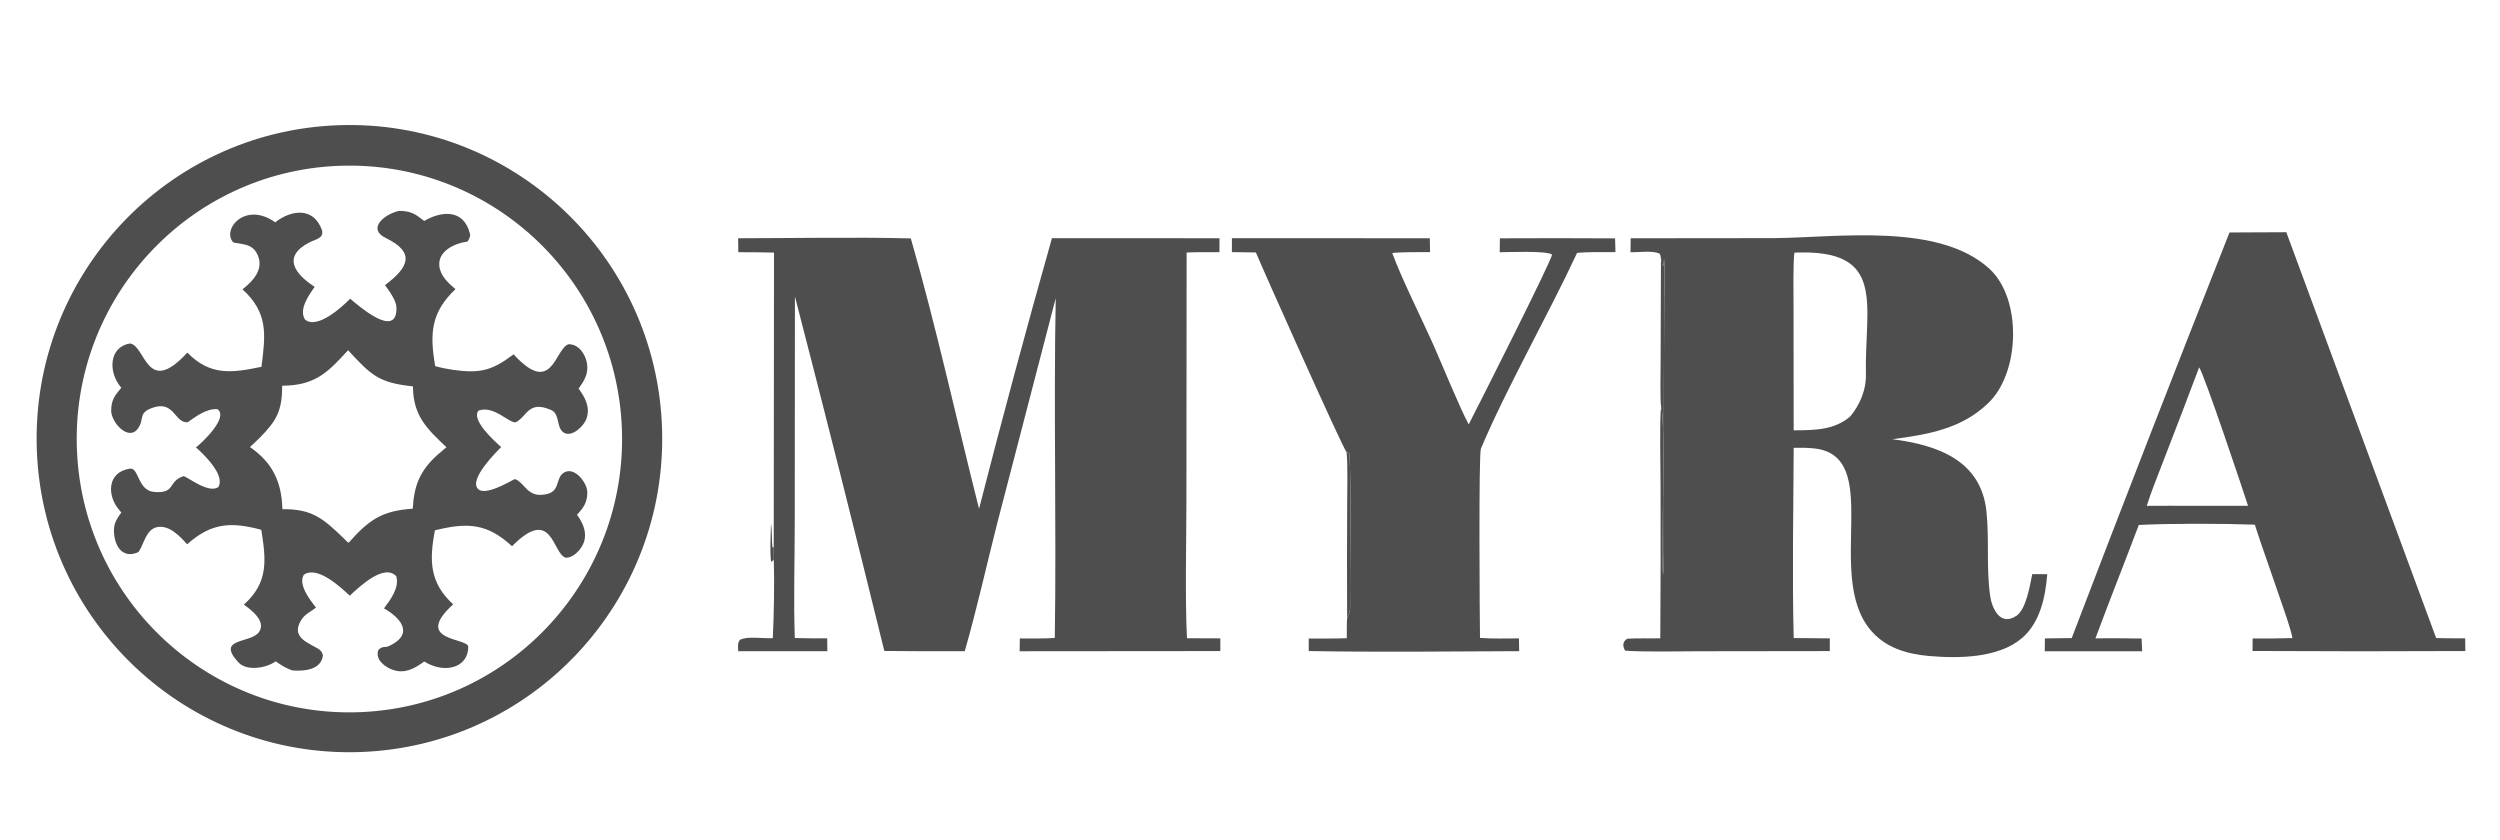
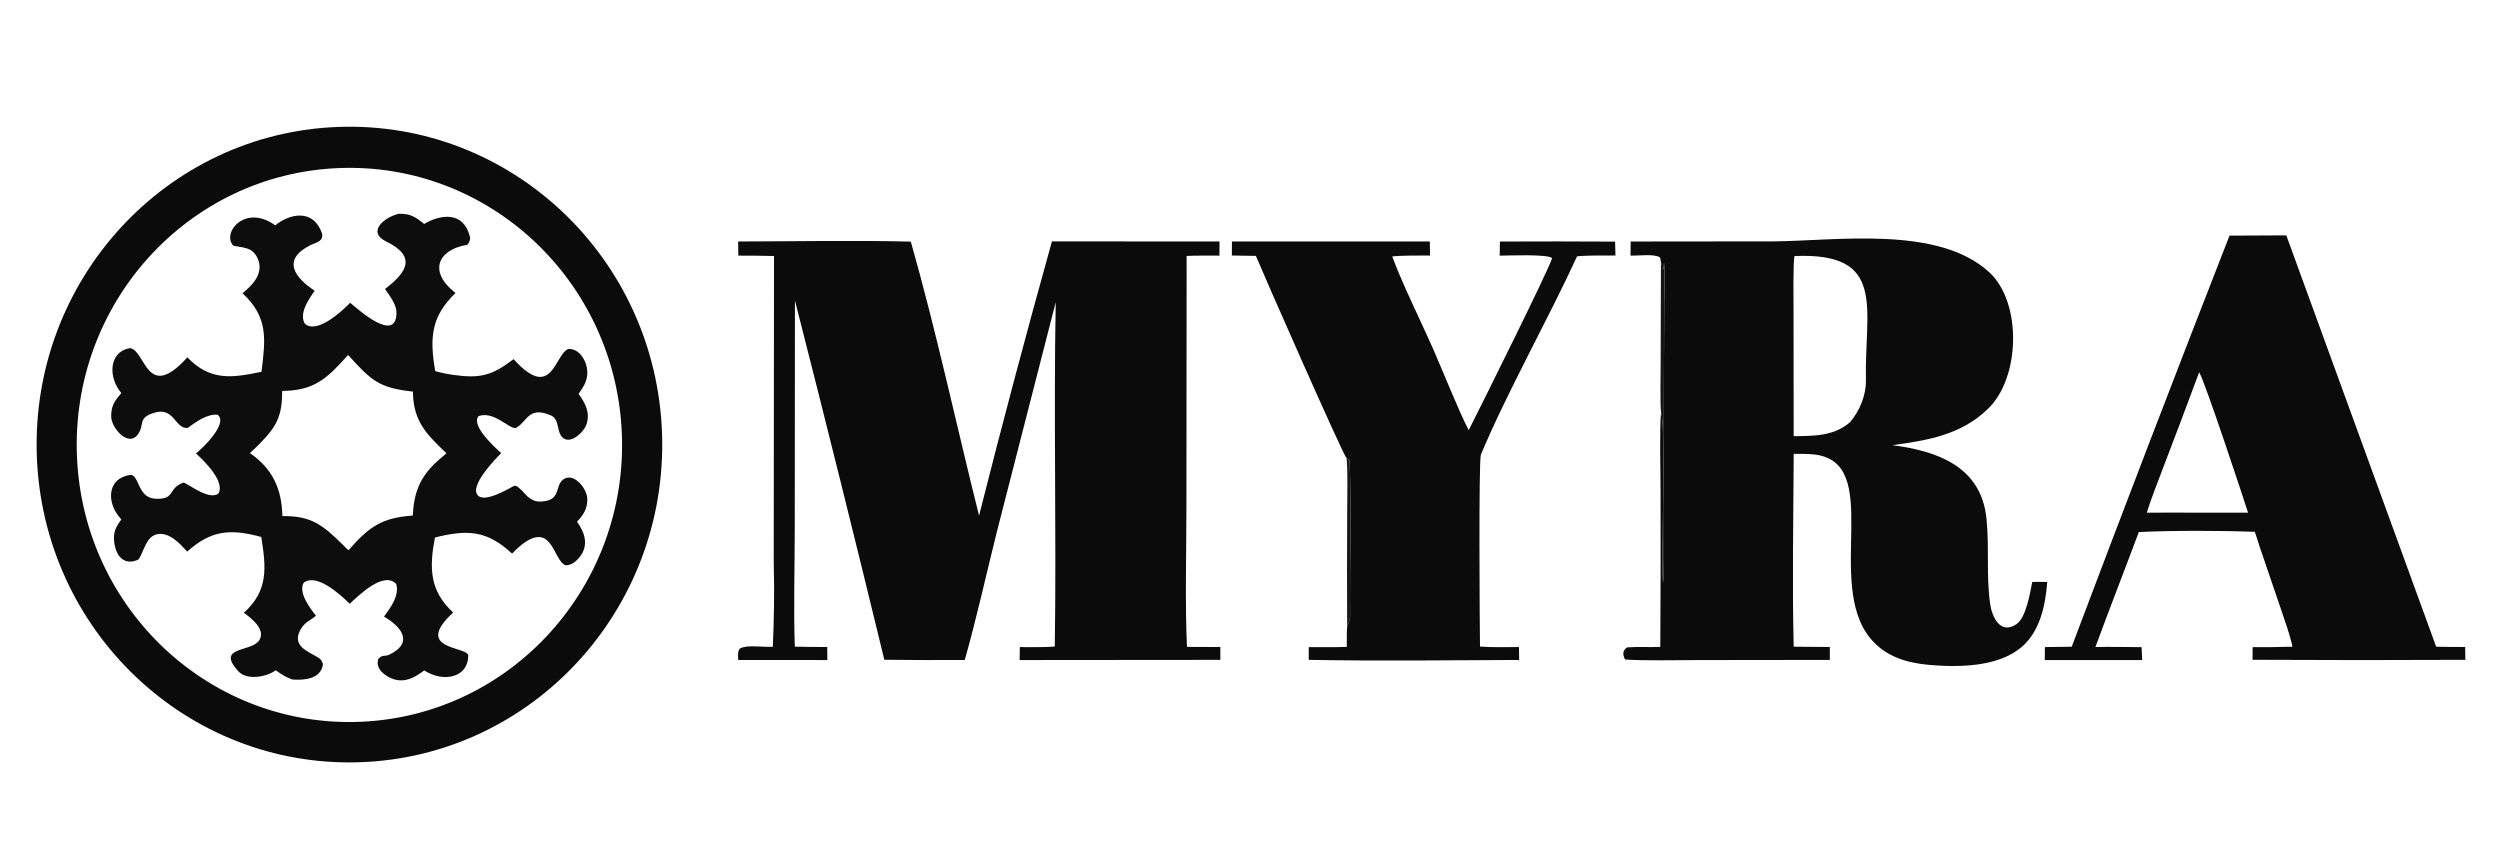
- <svg xmlns="http://www.w3.org/2000/svg" width="131" height="44" viewBox="0 0 131 44" fill="none">
-   <path d="M17.744 6.561C26.8 6.248 34.391 13.36 34.691 22.438C34.992 31.517 27.889 39.118 18.833 39.408C9.794 39.697 2.228 32.592 1.928 23.53C1.628 14.467 8.706 6.874 17.744 6.561ZM18.954 37.313C26.822 36.957 32.918 30.284 32.584 22.395C32.249 14.506 25.61 8.376 17.74 8.69C9.84 9.005 3.697 15.693 4.033 23.612C4.369 31.531 11.056 37.671 18.954 37.313Z" fill="#4E4E4E" />
-   <path d="M20.903 11.051C21.527 11.052 21.754 11.204 22.227 11.579C23.08 11.077 24.303 10.896 24.631 12.272C24.661 12.395 24.533 12.653 24.476 12.662C23.836 12.746 22.949 13.148 23.02 13.924C23.067 14.449 23.494 14.843 23.868 15.15C22.577 16.375 22.511 17.48 22.804 19.186C23.116 19.272 23.433 19.337 23.753 19.382C25.198 19.585 25.812 19.395 26.912 18.566C28.939 20.79 29.062 18.315 29.779 18.04C30.317 18.016 30.681 18.559 30.758 19.044C30.844 19.583 30.619 19.948 30.317 20.362C30.661 20.826 30.948 21.34 30.725 21.957C30.594 22.319 30.003 22.891 29.589 22.695C29.098 22.461 29.4 21.635 28.806 21.455C27.665 20.985 27.6 21.864 27.013 22.132C26.643 22.151 25.88 21.24 25.08 21.511C24.65 21.988 25.931 23.128 26.26 23.43C26.05 23.64 24.536 25.124 25.055 25.627C25.418 25.979 26.581 25.309 26.929 25.124C27.121 25.022 27.564 25.632 27.709 25.723C27.965 25.908 28.146 25.957 28.488 25.919C29.309 25.826 29.13 25.232 29.41 24.886C29.502 24.772 29.636 24.701 29.782 24.69C30.265 24.656 30.779 25.358 30.776 25.809C30.772 26.332 30.57 26.616 30.235 26.972C30.654 27.547 30.886 28.23 30.322 28.863C30.154 29.052 29.914 29.224 29.652 29.226C28.938 29.042 28.966 26.461 26.831 28.622C25.522 27.419 24.502 27.366 22.791 27.789C22.485 29.376 22.513 30.541 23.746 31.668C21.601 33.619 24.539 33.408 24.537 33.897C24.532 35.005 23.285 35.322 22.229 34.662C21.753 35.013 21.242 35.31 20.625 35.113C20.199 34.977 19.643 34.579 19.823 34.065C20.063 33.813 20.15 33.968 20.414 33.84C21.762 33.185 20.922 32.329 20.121 31.879C20.456 31.424 20.947 30.791 20.76 30.188C20.105 29.515 18.818 30.762 18.327 31.214C17.863 30.776 16.62 29.617 15.92 30.119C15.605 30.623 16.254 31.455 16.559 31.834C16.239 32.096 15.963 32.165 15.746 32.553C15.286 33.376 16.077 33.653 16.648 33.98C16.804 34.069 16.878 34.16 16.922 34.338C16.832 35.118 15.905 35.179 15.31 35.13C14.916 34.977 14.798 34.896 14.448 34.654C13.93 35.023 12.922 35.175 12.491 34.707C11.284 33.397 13.169 33.735 13.581 33.106C13.96 32.528 13.117 31.927 12.778 31.681C14.072 30.531 13.947 29.358 13.691 27.761C12.065 27.325 11.055 27.412 9.808 28.52C9.443 28.121 8.887 27.507 8.253 27.617C7.667 27.718 7.55 28.473 7.287 28.883C7.229 28.973 7.06 28.996 6.959 29.024C6.372 29.114 6.074 28.625 5.996 28.119C5.909 27.551 6.034 27.294 6.358 26.858C6.304 26.793 6.25 26.727 6.196 26.66C5.628 25.952 5.602 24.748 6.801 24.557C7.291 24.478 7.195 25.715 8.094 25.78C9.22 25.862 8.769 25.243 9.61 24.951C9.818 24.967 10.902 25.88 11.438 25.527C11.822 24.907 10.694 23.821 10.268 23.443C10.634 23.164 11.99 21.858 11.395 21.441C10.827 21.399 10.278 21.814 9.831 22.127C9.163 22.172 9.131 21.017 8.075 21.342C7.199 21.613 7.594 21.934 7.237 22.442C6.729 23.164 5.81 22.108 5.826 21.506C5.827 20.931 6.053 20.684 6.357 20.319C5.652 19.503 5.704 18.181 6.811 17.997C7.643 18.109 7.669 20.821 9.816 18.476C11.014 19.698 12.135 19.547 13.701 19.221C13.921 17.498 14.055 16.401 12.706 15.158C13.239 14.745 13.902 14.075 13.454 13.268C13.176 12.767 12.71 12.811 12.225 12.703C11.602 12.037 12.848 10.523 14.421 11.651C15.194 11.035 16.41 10.783 16.87 12.056C16.984 12.481 16.537 12.542 16.275 12.671C14.723 13.433 15.473 14.377 16.487 15.029C16.19 15.463 15.648 16.199 15.977 16.738C16.611 17.289 17.932 16.08 18.347 15.652C18.77 16.003 20.815 17.814 20.774 16.115C20.765 15.739 20.398 15.253 20.174 14.941C21.424 14.005 21.774 13.226 20.215 12.472C19.237 11.999 20.098 11.238 20.903 11.051ZM14.787 20.211C14.786 21.509 14.507 22.039 13.593 22.955C13.431 23.116 13.265 23.273 13.095 23.424C14.29 24.244 14.762 25.27 14.797 26.68C16.346 26.666 16.922 27.156 18.009 28.206C18.074 28.268 18.195 28.4 18.265 28.444C19.343 27.228 20.015 26.765 21.628 26.655C21.693 25.461 21.997 24.671 22.911 23.846C23.069 23.706 23.23 23.568 23.394 23.434C22.392 22.488 21.681 21.82 21.64 20.352C21.639 20.317 21.638 20.282 21.638 20.247C19.862 20.054 19.471 19.692 18.24 18.352C17.26 19.422 16.594 20.136 15.048 20.203C14.961 20.206 14.874 20.209 14.787 20.211Z" fill="#4E4E4E" />
-   <path d="M85.447 12.486L92.975 12.478C96.303 12.445 101.584 11.657 104.24 14.079C105.974 15.66 105.856 19.578 104.149 21.155C102.749 22.485 100.999 22.77 99.16 23.015C101.49 23.313 103.808 24.101 104.09 26.8C104.247 28.294 104.071 29.714 104.283 31.22C104.374 31.864 104.802 32.841 105.659 32.27C106.163 31.935 106.368 30.697 106.49 30.085C106.73 30.085 107.043 30.078 107.276 30.09C107.182 31.284 106.898 32.63 105.947 33.44C104.709 34.494 102.618 34.508 101.069 34.373C99.895 34.27 98.785 33.936 98.006 33.002C95.587 30.1 98.761 23.841 95.016 23.492C94.674 23.46 94.333 23.459 93.99 23.466C93.974 26.642 93.908 30.289 93.99 33.433L95.883 33.451L95.881 34.117L89.004 34.126C87.865 34.127 86.269 34.17 85.158 34.096C85.013 33.847 85.021 33.62 85.268 33.468C85.849 33.43 86.425 33.466 86.999 33.447C87.019 30.742 87.023 28.037 87.013 25.331C87.013 24.504 86.956 22.053 87.041 21.307C87.292 21.982 87.047 28.803 87.141 30.123C87.202 29.912 87.188 27.96 87.188 27.635L87.187 20.212L87.206 15.668C87.207 15.106 87.256 14.095 87.195 13.576C87.186 13.699 87.178 13.803 87.159 13.924L87.092 13.854C87.102 13.736 87.071 13.675 87.034 13.563C87.023 13.503 87.005 13.319 86.971 13.3C86.635 13.111 85.855 13.229 85.438 13.216L85.447 12.486ZM93.988 22.549C95.03 22.542 96.11 22.553 96.95 21.822C97.449 21.23 97.789 20.431 97.773 19.659C97.699 15.939 98.893 13.033 94.032 13.238C93.95 13.525 93.981 15.73 93.982 16.208L93.988 22.549Z" fill="#4E4E4E" />
-   <path d="M38.679 12.485C41.62 12.481 44.809 12.418 47.727 12.492C49.034 17.016 50.136 22.052 51.302 26.659C52.516 21.917 53.789 17.191 55.122 12.481L63.902 12.484L63.899 13.216C63.367 13.219 62.7 13.205 62.179 13.232L62.168 26.207C62.167 28.448 62.092 31.237 62.197 33.444L63.946 33.451L63.946 34.116L53.429 34.125L53.438 33.455C53.94 33.452 54.798 33.471 55.271 33.427C55.362 27.512 55.206 21.517 55.32 15.624L52.241 27.473C51.706 29.583 51.151 32.059 50.552 34.123C49.148 34.129 47.743 34.125 46.339 34.11C44.816 27.909 43.255 21.717 41.654 15.535L41.645 27.36C41.644 29.281 41.578 31.545 41.648 33.432C42.214 33.447 42.779 33.453 43.345 33.45L43.354 34.123L38.681 34.123C38.676 33.912 38.639 33.684 38.772 33.531C39.123 33.325 39.934 33.464 40.495 33.439C40.551 32.349 40.585 30.459 40.548 29.356L40.543 28.666L40.558 13.236C39.935 13.221 39.311 13.215 38.687 13.216L38.679 12.485Z" fill="#4E4E4E" />
-   <path d="M116.826 12.182L119.803 12.168L127.654 33.432C128.135 33.452 128.689 33.444 129.176 33.45L129.183 34.114C125.466 34.133 121.75 34.132 118.033 34.111L118.038 33.455C118.734 33.463 119.43 33.456 120.125 33.435C120.013 32.876 119.684 31.966 119.493 31.411L118.434 28.349L118.153 27.493C116.472 27.431 113.739 27.423 112.074 27.508C111.325 29.494 110.538 31.46 109.801 33.452C110.577 33.432 111.437 33.454 112.22 33.458L112.249 34.125L107.146 34.125L107.152 33.454L108.558 33.435C111.271 26.334 114.027 19.25 116.826 12.182ZM114.965 26.505L117.797 26.503C117.587 25.841 115.473 19.533 115.235 19.25C114.61 20.913 113.975 22.574 113.331 24.23C113.061 24.94 112.708 25.801 112.491 26.506C113.312 26.505 114.144 26.496 114.965 26.505Z" fill="#4E4E4E" />
-   <path d="M78.594 12.488C80.606 12.478 82.619 12.479 84.631 12.491L84.65 13.21C84.084 13.214 83.176 13.195 82.639 13.252C81.132 16.492 78.951 20.309 77.599 23.508C77.478 23.793 77.536 32.484 77.552 33.426C78.2 33.475 78.937 33.456 79.593 33.452L79.605 34.121C75.997 34.136 72.171 34.18 68.577 34.115L68.578 33.458C69.211 33.454 69.947 33.468 70.571 33.443C70.575 33.192 70.566 32.61 70.59 32.386C70.641 32.267 70.75 32.01 70.748 31.842C70.718 29.182 70.819 26.479 70.72 23.83C70.716 23.741 70.629 23.721 70.559 23.689C70.366 23.503 66.147 14.054 65.809 13.229L64.55 13.21L64.553 12.482L74.922 12.484L74.935 13.21C74.396 13.216 73.458 13.201 72.953 13.258C73.442 14.594 74.49 16.681 75.102 18.053C75.543 19.042 76.485 21.36 76.96 22.238C77.485 21.222 81.307 13.652 81.328 13.339C81.056 13.131 79.08 13.213 78.584 13.217L78.594 12.488Z" fill="#4E4E4E" />
-   <path d="M87.034 13.563C87.071 13.675 87.102 13.736 87.092 13.854L87.159 13.924C87.178 13.803 87.186 13.699 87.195 13.577C87.256 14.095 87.207 15.106 87.206 15.668L87.187 20.212L87.189 27.635C87.188 27.96 87.202 29.912 87.141 30.123C87.048 28.803 87.292 21.982 87.041 21.307C86.986 21.02 87.015 19.387 87.016 18.992L87.034 13.563Z" fill="#4E4E4E" />
-   <path d="M70.559 23.689C70.629 23.721 70.716 23.741 70.72 23.83C70.819 26.479 70.718 29.183 70.748 31.842C70.75 32.01 70.641 32.267 70.59 32.386C70.58 30.405 70.581 28.425 70.593 26.445C70.594 25.778 70.632 24.302 70.559 23.689Z" fill="#4E4E4E" />
-   <path d="M40.548 29.356C40.484 29.361 40.484 29.386 40.425 29.449C40.323 29.292 40.392 27.749 40.4 27.439C40.466 27.833 40.427 28.259 40.479 28.691L40.543 28.666L40.548 29.356Z" fill="#4E4E4E" />
+ <svg xmlns="http://www.w3.org/2000/svg" width="141" height="48" viewBox="0 0 141 48" fill="none">
+   <path d="M19.099 7.158C28.845 6.816 37.016 14.574 37.34 24.478C37.664 34.382 30.018 42.674 20.271 42.991C10.541 43.306 2.399 35.555 2.075 25.669C1.752 15.783 9.37 7.499 19.099 7.158ZM20.401 40.706C28.869 40.316 35.431 33.037 35.071 24.431C34.711 15.825 27.565 9.137 19.094 9.48C10.591 9.824 3.979 17.119 4.341 25.758C4.702 34.398 11.899 41.096 20.401 40.706Z" fill="#0B0B0B" />
+   <path d="M22.498 12.055C23.17 12.056 23.415 12.223 23.923 12.632C24.842 12.084 26.158 11.886 26.512 13.387C26.543 13.521 26.406 13.803 26.344 13.812C25.656 13.904 24.701 14.344 24.777 15.189C24.828 15.763 25.288 16.192 25.69 16.527C24.3 17.864 24.229 19.069 24.545 20.93C24.88 21.024 25.221 21.095 25.566 21.144C27.122 21.366 27.782 21.158 28.967 20.253C31.148 22.68 31.28 19.98 32.053 19.68C32.632 19.654 33.023 20.246 33.106 20.775C33.199 21.363 32.956 21.762 32.631 22.212C33.002 22.719 33.31 23.279 33.07 23.953C32.93 24.348 32.293 24.972 31.848 24.758C31.319 24.503 31.644 23.602 31.005 23.405C29.777 22.892 29.707 23.851 29.075 24.144C28.677 24.165 27.856 23.171 26.995 23.467C26.531 23.987 27.911 25.23 28.265 25.56C28.039 25.789 26.409 27.408 26.967 27.956C27.359 28.341 28.61 27.61 28.985 27.408C29.192 27.296 29.669 27.962 29.824 28.061C30.099 28.263 30.294 28.317 30.662 28.275C31.547 28.174 31.353 27.526 31.655 27.148C31.753 27.024 31.898 26.946 32.056 26.935C32.575 26.898 33.129 27.663 33.125 28.155C33.121 28.726 32.903 29.036 32.543 29.424C32.994 30.051 33.243 30.796 32.637 31.487C32.456 31.693 32.198 31.881 31.915 31.882C31.147 31.682 31.177 28.867 28.879 31.223C27.47 29.911 26.373 29.854 24.531 30.315C24.202 32.046 24.231 33.318 25.559 34.547C23.25 36.675 26.412 36.445 26.41 36.979C26.404 38.187 25.062 38.533 23.926 37.813C23.414 38.196 22.863 38.52 22.2 38.305C21.741 38.157 21.143 37.722 21.336 37.162C21.595 36.887 21.689 37.055 21.972 36.916C23.424 36.202 22.519 35.268 21.657 34.777C22.017 34.281 22.546 33.59 22.344 32.932C21.64 32.198 20.255 33.558 19.726 34.051C19.226 33.574 17.888 32.31 17.135 32.857C16.797 33.407 17.494 34.314 17.823 34.728C17.478 35.014 17.181 35.089 16.948 35.512C16.452 36.41 17.305 36.712 17.918 37.069C18.086 37.166 18.166 37.265 18.213 37.459C18.117 38.31 17.119 38.376 16.479 38.323C16.055 38.156 15.928 38.068 15.551 37.804C14.993 38.207 13.908 38.372 13.444 37.862C12.145 36.433 14.174 36.802 14.618 36.116C15.026 35.485 14.119 34.829 13.753 34.56C15.146 33.306 15.011 32.027 14.736 30.285C12.986 29.809 11.898 29.904 10.557 31.112C10.163 30.677 9.565 30.007 8.883 30.127C8.253 30.238 8.127 31.061 7.843 31.508C7.78 31.607 7.599 31.632 7.49 31.663C6.858 31.761 6.538 31.227 6.454 30.675C6.361 30.055 6.495 29.775 6.844 29.299C6.785 29.228 6.727 29.156 6.669 29.084C6.058 28.311 6.029 26.998 7.32 26.789C7.848 26.703 7.745 28.052 8.712 28.123C9.923 28.213 9.439 27.538 10.344 27.219C10.568 27.236 11.734 28.232 12.312 27.848C12.724 27.171 11.51 25.986 11.052 25.574C11.446 25.27 12.905 23.845 12.264 23.39C11.653 23.344 11.063 23.796 10.581 24.138C9.862 24.188 9.828 22.927 8.691 23.282C7.748 23.577 8.174 23.927 7.789 24.482C7.243 25.269 6.253 24.118 6.27 23.461C6.271 22.833 6.515 22.564 6.842 22.166C6.083 21.276 6.139 19.834 7.331 19.633C8.227 19.755 8.254 22.713 10.565 20.155C11.855 21.488 13.061 21.324 14.747 20.969C14.984 19.089 15.128 17.892 13.676 16.535C14.249 16.085 14.963 15.355 14.481 14.474C14.182 13.927 13.68 13.975 13.158 13.857C12.488 13.131 13.829 11.479 15.522 12.71C16.354 12.038 17.663 11.763 18.158 13.152C18.281 13.615 17.8 13.682 17.517 13.822C15.847 14.654 16.654 15.683 17.745 16.395C17.426 16.869 16.843 17.671 17.196 18.26C17.878 18.86 19.301 17.542 19.748 17.075C20.203 17.458 22.404 19.433 22.36 17.58C22.35 17.169 21.955 16.639 21.714 16.299C23.06 15.278 23.436 14.428 21.758 13.606C20.705 13.09 21.632 12.26 22.498 12.055ZM15.915 22.048C15.915 23.464 15.614 24.042 14.631 25.042C14.457 25.217 14.278 25.388 14.094 25.554C15.381 26.447 15.889 27.567 15.927 29.106C17.594 29.09 18.214 29.624 19.384 30.77C19.454 30.838 19.584 30.982 19.66 31.029C20.819 29.703 21.542 29.198 23.279 29.078C23.349 27.775 23.677 26.913 24.66 26.014C24.83 25.86 25.004 25.711 25.18 25.564C24.101 24.533 23.336 23.803 23.292 22.202C23.291 22.163 23.29 22.125 23.29 22.087C21.379 21.877 20.957 21.482 19.633 20.02C18.578 21.188 17.86 21.966 16.197 22.039C16.103 22.043 16.009 22.046 15.915 22.048Z" fill="#0B0B0B" fill-opacity="0.988" />
+   <path d="M91.97 13.622L100.073 13.613C103.655 13.576 109.339 12.717 112.198 15.359C114.064 17.084 113.937 21.358 112.1 23.078C110.593 24.53 108.709 24.84 106.73 25.108C109.237 25.433 111.732 26.292 112.036 29.237C112.205 30.866 112.015 32.416 112.244 34.059C112.341 34.761 112.803 35.826 113.725 35.204C114.267 34.839 114.488 33.488 114.619 32.82C114.878 32.821 115.214 32.812 115.465 32.825C115.364 34.128 115.059 35.596 114.035 36.48C112.702 37.63 110.451 37.645 108.784 37.498C107.521 37.386 106.326 37.022 105.487 36.002C102.884 32.836 106.301 26.009 102.269 25.628C101.901 25.593 101.534 25.592 101.165 25.599C101.147 29.064 101.076 33.043 101.165 36.473L103.203 36.492L103.201 37.219L95.799 37.228C94.573 37.229 92.855 37.276 91.659 37.196C91.502 36.925 91.511 36.677 91.778 36.51C92.402 36.47 93.023 36.508 93.64 36.488C93.661 33.536 93.666 30.585 93.655 27.634C93.655 26.732 93.594 24.058 93.685 23.244C93.956 23.98 93.692 31.422 93.793 32.861C93.859 32.631 93.843 30.502 93.844 30.147L93.842 22.049L93.863 17.092C93.864 16.479 93.917 15.376 93.851 14.811C93.841 14.944 93.833 15.058 93.812 15.191L93.741 15.114C93.751 14.985 93.718 14.919 93.677 14.797C93.666 14.731 93.647 14.53 93.611 14.509C93.248 14.303 92.409 14.432 91.96 14.417L91.97 13.622ZM101.163 24.599C102.285 24.591 103.447 24.603 104.35 23.805C104.888 23.16 105.254 22.289 105.237 21.446C105.157 17.388 106.442 14.217 101.21 14.441C101.122 14.755 101.155 17.16 101.156 17.682L101.163 24.599Z" fill="#0B0B0B" />
+   <path d="M41.632 13.62C44.797 13.615 48.23 13.546 51.37 13.628C52.777 18.563 53.963 24.056 55.218 29.083C56.524 23.91 57.895 18.754 59.329 13.616L68.78 13.618L68.777 14.418C68.204 14.421 67.486 14.405 66.926 14.435L66.914 28.59C66.913 31.034 66.832 34.077 66.945 36.484L68.827 36.492L68.828 37.217L57.508 37.227L57.518 36.496C58.058 36.493 58.981 36.514 59.49 36.465C59.588 30.013 59.42 23.473 59.543 17.045L56.229 29.97C55.653 32.272 55.055 34.973 54.411 37.224C52.9 37.232 51.388 37.227 49.876 37.211C48.237 30.446 46.556 23.691 44.834 16.947L44.824 29.847C44.823 31.943 44.752 34.413 44.828 36.471C45.436 36.487 46.045 36.494 46.654 36.49L46.664 37.226L41.634 37.225C41.629 36.995 41.589 36.747 41.731 36.579C42.109 36.354 42.982 36.506 43.586 36.479C43.647 35.29 43.684 33.228 43.643 32.025L43.638 31.272L43.654 14.439C42.983 14.423 42.312 14.416 41.641 14.417L41.632 13.62Z" fill="#0B0B0B" />
+   <path d="M125.744 13.29L128.948 13.275L137.399 36.471C137.916 36.493 138.513 36.485 139.037 36.49L139.044 37.215C135.044 37.236 131.043 37.234 127.043 37.212L127.049 36.497C127.798 36.505 128.547 36.497 129.295 36.474C129.175 35.864 128.82 34.872 128.615 34.267L127.475 30.926L127.172 29.992C125.363 29.925 122.421 29.916 120.629 30.008C119.823 32.175 118.976 34.32 118.182 36.493C119.018 36.472 119.944 36.496 120.786 36.499L120.818 37.228L115.325 37.227L115.332 36.495L116.845 36.475C119.765 28.728 122.731 21 125.744 13.29ZM123.741 28.914L126.789 28.913C126.563 28.19 124.288 21.308 124.031 21C123.358 22.815 122.675 24.626 121.982 26.433C121.692 27.207 121.312 28.146 121.078 28.916C121.962 28.914 122.857 28.904 123.741 28.914Z" fill="#0B0B0B" />
+   <path d="M84.594 13.623C86.76 13.613 88.926 13.614 91.091 13.627L91.112 14.411C90.503 14.415 89.525 14.395 88.947 14.457C87.326 17.991 84.977 22.155 83.522 25.644C83.392 25.955 83.455 35.437 83.472 36.465C84.169 36.519 84.962 36.497 85.669 36.493L85.681 37.222C81.798 37.239 77.68 37.287 73.812 37.216L73.813 36.499C74.494 36.495 75.286 36.511 75.959 36.483C75.962 36.209 75.953 35.574 75.979 35.33C76.034 35.2 76.15 34.92 76.148 34.736C76.117 31.835 76.225 28.886 76.118 25.996C76.115 25.899 76.02 25.878 75.945 25.842C75.738 25.64 71.197 15.332 70.832 14.432L69.477 14.411L69.481 13.617L80.641 13.619L80.655 14.411C80.075 14.417 79.065 14.401 78.522 14.463C79.049 15.92 80.176 18.198 80.835 19.694C81.31 20.773 82.324 23.302 82.835 24.26C83.4 23.151 87.514 14.893 87.536 14.551C87.244 14.324 85.117 14.414 84.583 14.419L84.594 13.623Z" fill="#0B0B0B" />
+   <path d="M93.677 14.797C93.718 14.918 93.751 14.985 93.741 15.114L93.812 15.19C93.833 15.058 93.841 14.944 93.851 14.811C93.917 15.376 93.864 16.479 93.863 17.092L93.842 22.049L93.844 30.147C93.844 30.502 93.859 32.631 93.793 32.861C93.692 31.422 93.956 23.98 93.685 23.244C93.626 22.931 93.657 21.15 93.659 20.719L93.677 14.797Z" fill="#0B0B0B" fill-opacity="0.953" />
+   <path d="M75.945 25.842C76.02 25.878 76.115 25.899 76.118 25.996C76.225 28.886 76.117 31.835 76.148 34.736C76.15 34.92 76.034 35.2 75.979 35.33C75.968 33.169 75.969 31.009 75.982 28.848C75.983 28.122 76.024 26.511 75.945 25.842Z" fill="#0B0B0B" fill-opacity="0.953" />
+   <path d="M43.643 32.025C43.575 32.03 43.575 32.057 43.511 32.127C43.401 31.955 43.475 30.272 43.484 29.933C43.555 30.363 43.513 30.828 43.569 31.299L43.638 31.271L43.643 32.025Z" fill="#0B0B0B" fill-opacity="0.027" />
</svg>
